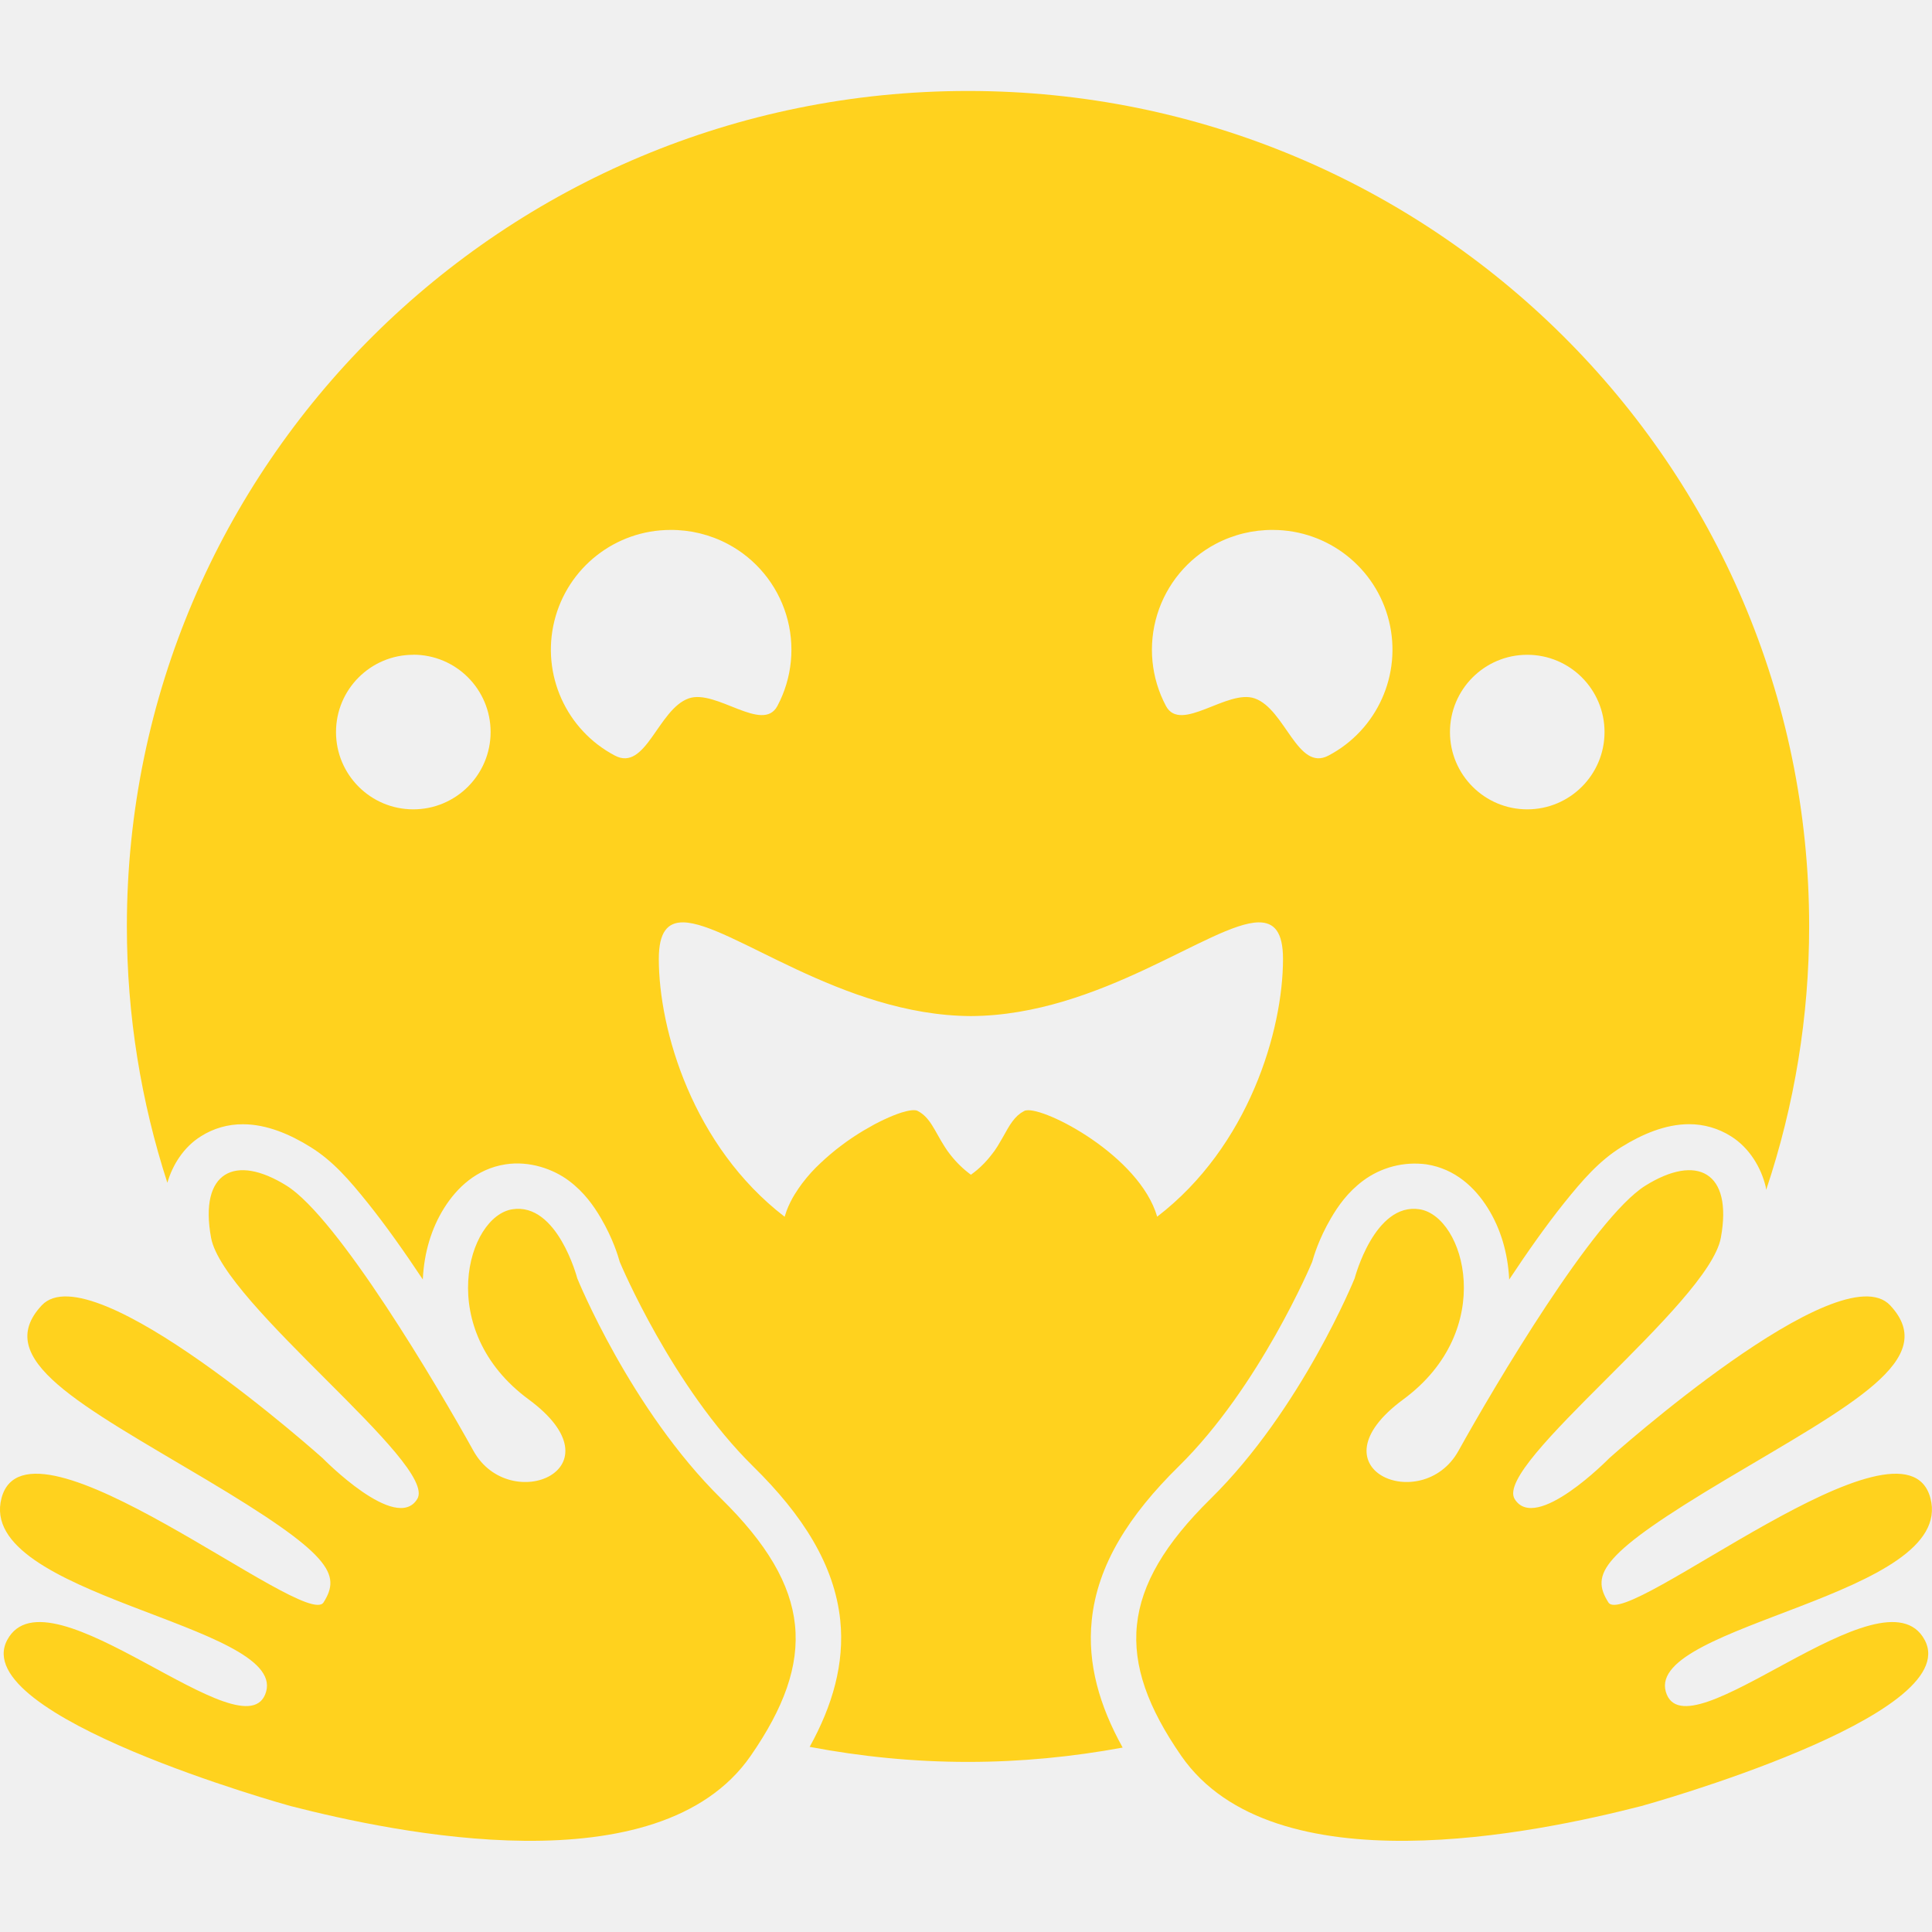
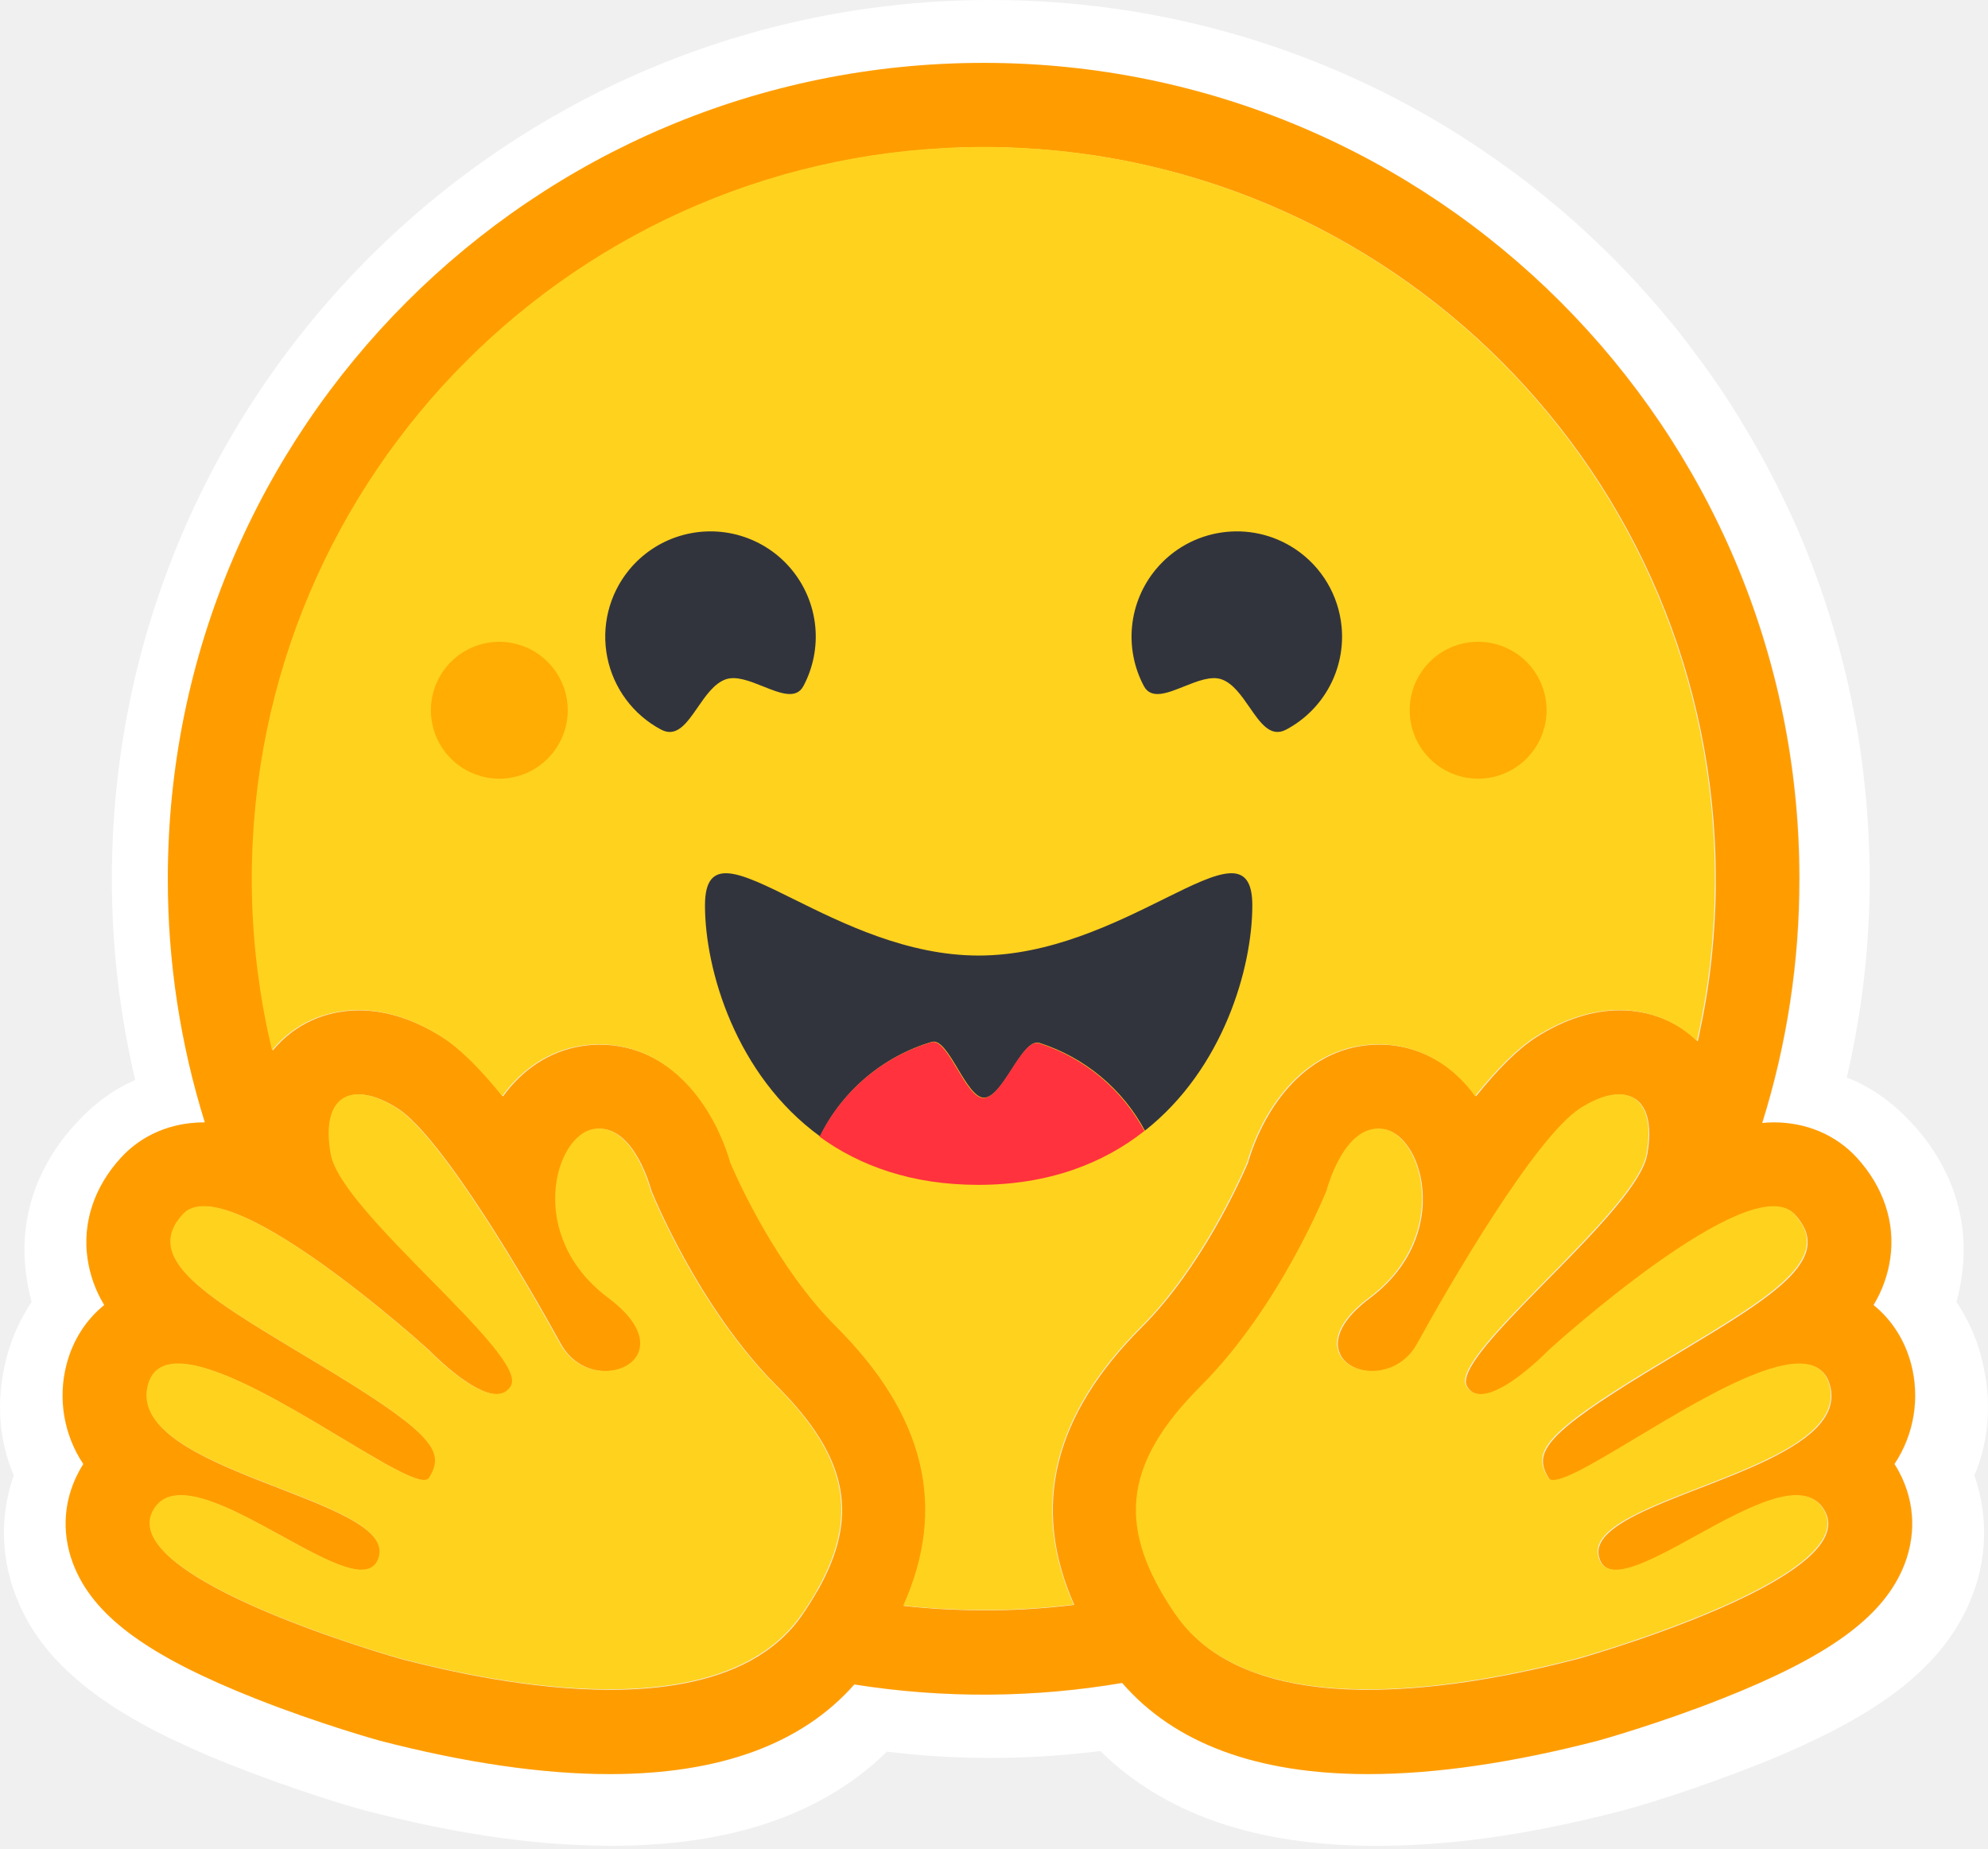
- <svg xmlns="http://www.w3.org/2000/svg" fill="#FFD21E" role="img" viewBox="0 0 24 24">
-   <path d="M12.025 1.13c-5.77 0-10.449 4.647-10.449 10.378 0 1.112.178 2.181.503 3.185.064-.222.203-.444.416-.577a.96.96 0 0 1 .524-.15c.293 0 .584.124.84.284.278.173.48.408.71.694.226.282.458.611.684.951v-.014c.017-.324.106-.622.264-.874s.403-.487.762-.543c.3-.047.596.06.787.203s.31.313.4.467c.15.257.212.468.233.542.01.026.653 1.552 1.657 2.54.616.605 1.01 1.223 1.082 1.912.055.537-.096 1.059-.38 1.572.637.121 1.294.187 1.967.187.657 0 1.298-.063 1.921-.178-.287-.517-.44-1.041-.384-1.581.07-.69.465-1.307 1.081-1.913 1.004-.987 1.647-2.513 1.657-2.539.021-.074.083-.285.233-.542.09-.154.208-.323.4-.467a1.08 1.08 0 0 1 .787-.203c.359.056.604.29.762.543s.247.55.265.874v.015c.225-.34.457-.67.683-.952.23-.286.432-.52.71-.694.257-.16.547-.284.84-.285a.97.97 0 0 1 .524.151c.228.143.373.388.43.625l.006.04a10.3 10.3 0 0 0 .534-3.273c0-5.731-4.678-10.378-10.449-10.378M8.327 6.583a1.5 1.5 0 0 1 .713.174 1.487 1.487 0 0 1 .617 2.013c-.183.343-.762-.214-1.102-.094-.38.134-.532.914-.917.71a1.487 1.487 0 0 1 .69-2.803m7.486 0a1.487 1.487 0 0 1 .689 2.803c-.385.204-.536-.576-.916-.71-.34-.12-.92.437-1.103.094a1.487 1.487 0 0 1 .617-2.013 1.5 1.5 0 0 1 .713-.174m-10.68 1.55a.96.96 0 1 1 0 1.921.96.96 0 0 1 0-1.92m13.838 0a.96.96 0 1 1 0 1.92.96.96 0 0 1 0-1.92M8.489 11.458c.588.01 1.965 1.157 3.572 1.164 1.607-.007 2.984-1.155 3.572-1.164.196-.003.305.12.305.454 0 .886-.424 2.328-1.563 3.202-.22-.756-1.396-1.366-1.63-1.32q-.011.001-.02.006l-.044.026-.01.008-.03.024q-.018.017-.035.036l-.032.04a1 1 0 0 0-.058.09l-.014.025q-.049.088-.11.19a1 1 0 0 1-.083.116 1.2 1.2 0 0 1-.173.18q-.035.029-.075.058a1.3 1.3 0 0 1-.251-.243 1 1 0 0 1-.076-.107c-.124-.193-.177-.363-.337-.444-.034-.016-.104-.008-.2.022q-.094.03-.216.087-.06.028-.125.063l-.13.074q-.067.04-.136.086a3 3 0 0 0-.135.096 3 3 0 0 0-.26.219 2 2 0 0 0-.12.121 2 2 0 0 0-.106.128l-.002.002a2 2 0 0 0-.09.132l-.001.001a1.2 1.2 0 0 0-.105.212q-.013.036-.024.073c-1.139-.875-1.563-2.317-1.563-3.203 0-.334.109-.457.305-.454m.836 10.354c.824-1.19.766-2.082-.365-3.194-1.13-1.112-1.789-2.738-1.789-2.738s-.246-.945-.806-.858-.97 1.499.202 2.362c1.173.864-.233 1.45-.685.64-.45-.812-1.683-2.896-2.322-3.295s-1.089-.175-.938.647 2.822 2.813 2.562 3.244-1.176-.506-1.176-.506-2.866-2.567-3.49-1.898.473 1.23 2.037 2.16c1.564.932 1.686 1.178 1.464 1.53s-3.675-2.511-4-1.297c-.323 1.214 3.524 1.567 3.287 2.405-.238.839-2.71-1.587-3.216-.642-.506.946 3.49 2.056 3.522 2.064 1.29.33 4.568 1.028 5.713-.624m5.349 0c-.824-1.19-.766-2.082.365-3.194 1.13-1.112 1.789-2.738 1.789-2.738s.246-.945.806-.858.97 1.499-.202 2.362c-1.173.864.233 1.45.685.64.451-.812 1.683-2.896 2.322-3.295s1.089-.175.938.647-2.822 2.813-2.562 3.244 1.176-.506 1.176-.506 2.866-2.567 3.49-1.898-.473 1.23-2.037 2.16c-1.564.932-1.686 1.178-1.464 1.53s3.675-2.511 4-1.297c.323 1.214-3.524 1.567-3.287 2.405.238.839 2.71-1.587 3.216-.642.506.946-3.49 2.056-3.522 2.064-1.29.33-4.568 1.028-5.713-.624" />
+ <svg xmlns="http://www.w3.org/2000/svg" viewBox="0 0 256 238">
+   <path fill="#fff" d="M255.138 174.711a23.6 23.6 0 0 0-3.2-7.075q.468-1.713.707-3.47c1.029-7.428-1.545-14.232-6.4-19.49c-2.629-2.874-5.446-4.771-8.431-5.936a112.6 112.6 0 0 0 2.956-25.57c0-3.93-.223-7.78-.595-11.574a136 136 0 0 0-.705-5.67a113 113 0 0 0-3.794-16.42a114 114 0 0 0-3.795-10.41a114 114 0 0 0-7.51-14.605a102 102 0 0 0-6.1-9.026a86 86 0 0 0-3.361-4.283a112 112 0 0 0-11.229-11.793a86 86 0 0 0-4.119-3.556a102 102 0 0 0-4.256-3.363a120 120 0 0 0-9.028-6.1C169.148 5.968 149.06 0 127.582 0C65.069 0 14.403 50.666 14.403 113.178a112.6 112.6 0 0 0 3.01 25.88c-2.685 1.166-5.26 2.982-7.645 5.611c-4.853 5.26-7.428 12.037-6.398 19.466c.155 1.181.392 2.35.705 3.498a23.6 23.6 0 0 0-3.2 7.078c-1.491 5.67-1 10.782.895 15.265c-2.06 5.856-1.545 12.09 1.139 17.514c1.951 3.959 4.745 7.02 8.187 9.759c4.093 3.253 9.217 6.019 15.4 8.67c7.374 3.145 16.372 6.1 20.461 7.184c10.573 2.738 20.71 4.473 30.989 4.557c14.643.136 27.247-3.307 36.272-12.116c4.434.543 8.896.815 13.362.814c4.72-.01 9.435-.308 14.121-.89c9.005 8.865 21.654 12.34 36.347 12.2c10.273-.082 20.41-1.817 30.951-4.56c4.12-1.083 13.114-4.038 20.498-7.181c6.181-2.658 11.304-5.422 15.426-8.672c3.416-2.737 6.206-5.8 8.16-9.759c2.71-5.42 3.199-11.656 1.165-17.514c1.878-4.479 2.366-9.603.875-15.265zm-10.49 14.88c2.077 3.94 2.21 8.395.377 12.541c-2.78 6.288-9.683 11.239-23.096 16.558c-8.337 3.307-15.973 5.42-16.035 5.44c-11.028 2.86-21.007 4.313-29.634 4.313c-14.295 0-24.935-3.945-31.685-11.736a106.3 106.3 0 0 1-34.494.195c-6.755 7.662-17.328 11.54-31.511 11.54c-8.635 0-18.608-1.451-29.634-4.312c-.068-.02-7.7-2.133-16.035-5.44c-13.412-5.317-20.311-10.265-23.096-16.558c-1.833-4.148-1.7-8.601.377-12.542q.289-.549.618-1.068a15.9 15.9 0 0 1-2.148-12.855c.825-3.135 2.53-5.743 4.845-7.616a15.9 15.9 0 0 1-2.15-5.994c-.666-4.617.865-9.227 4.313-12.99c2.684-2.925 6.479-4.534 10.682-4.534h.111a105 105 0 0 1-4.764-31.375C21.689 55.146 68.725 8.11 126.738 8.11c58.025 0 105.049 47.036 105.049 105.048a105 105 0 0 1-4.797 31.45q.76-.076 1.492-.077c4.201 0 7.997 1.609 10.68 4.534c3.447 3.755 4.982 8.37 4.314 12.99a15.9 15.9 0 0 1-2.15 5.995c2.314 1.872 4.02 4.48 4.845 7.616a15.94 15.94 0 0 1-2.148 12.855c.22.34.428.699.618 1.064z" />
+   <path fill="#ff9d00" d="M243.95 188.509a15.94 15.94 0 0 0 2.149-12.856c-.826-3.135-2.531-5.743-4.846-7.616a15.9 15.9 0 0 0 2.15-5.994c.667-4.616-.864-9.227-4.312-12.99c-2.684-2.924-6.48-4.534-10.682-4.534q-.731 0-1.491.076a105 105 0 0 0 4.788-31.449c0-58.012-47.037-105.049-105.05-105.049S21.609 55.121 21.609 113.146a105 105 0 0 0 4.764 31.374h-.111c-4.202 0-7.997 1.61-10.68 4.535c-3.446 3.755-4.98 8.368-4.314 12.99a15.9 15.9 0 0 0 2.15 5.993c-2.314 1.874-4.02 4.482-4.844 7.618a15.92 15.92 0 0 0 2.15 12.857a14 14 0 0 0-.617 1.067c-2.076 3.942-2.21 8.396-.377 12.543c2.778 6.286 9.683 11.239 23.096 16.557c8.337 3.307 15.973 5.42 16.035 5.44c11.028 2.86 21.007 4.314 29.634 4.314c14.183 0 24.761-3.878 31.51-11.542a106.3 106.3 0 0 0 34.495-.195c6.746 7.791 17.39 11.737 31.685 11.737c8.634 0 18.608-1.453 29.634-4.313c.067-.02 7.7-2.134 16.035-5.441c13.413-5.315 20.311-10.269 23.096-16.557c1.833-4.148 1.7-8.602-.377-12.543q-.287-.554-.619-1.067zm-138.722 16.383a42 42 0 0 1-1.868 2.977c-1.747 2.557-4.044 4.51-6.709 5.963c-5.098 2.778-11.548 3.75-18.098 3.75c-10.352 0-20.97-2.423-26.912-3.966c-.292-.076-36.458-10.293-31.884-18.994c.77-1.462 2.04-2.046 3.636-2.046c6.448 0 18.185 9.601 23.232 9.601c1.126 0 1.922-.48 2.246-1.65c2.15-7.714-32.679-10.955-29.745-22.127c.518-1.976 1.921-2.778 3.896-2.778c8.524-.001 27.658 14.991 31.66 14.991c.308 0 .528-.09.647-.278l.052-.086c1.877-3.101.8-5.356-12.067-13.238l-1.236-.752c-14.158-8.571-24.102-13.723-18.446-19.876c.65-.711 1.57-1.026 2.69-1.026c1.33 0 2.937.445 4.707 1.19c7.478 3.153 17.837 11.754 22.176 15.5a168 168 0 0 1 2.028 1.79s5.482 5.7 8.797 5.7c.763 0 1.41-.299 1.849-1.043c2.351-3.963-21.828-22.288-23.195-29.846c-.924-5.123.648-7.718 3.558-7.718c1.383 0 3.07.588 4.934 1.77c5.78 3.67 16.943 22.847 21.032 30.306c1.37 2.5 3.708 3.557 5.815 3.557c4.18 0 7.448-4.155.383-9.436c-10.62-7.946-6.893-20.932-1.825-21.728q.325-.05.653-.052c4.609 0 6.642 7.943 6.642 7.943s5.958 14.966 16.197 25.196c9.29 9.284 10.586 16.905 5.175 26.402zm33.102 1.753l-.53.063l-.907.104q-.714.074-1.43.14l-.468.043l-.425.036l-.605.049q-.334.025-.668.047l-.666.045l-.147.008l-.524.031l-.223.012l-.621.03l-.723.03l-.656.023l-.438.012h-.22c-.138 0-.273.008-.41.01h-.217q-.204-.002-.41.007l-.555.006h-.778q-.915 0-1.826-.018l-.492-.01c-.14 0-.28-.008-.42-.012l-.52-.016l-.649-.025l-.583-.025l-.151-.006l-.556-.03q-.231-.012-.461-.026l-.36-.021a99 99 0 0 1-1.353-.096l-.473-.037l-.596-.051l-.698-.065q-.584-.054-1.167-.12h-.018c5.68-12.678 2.808-24.512-8.672-35.973c-7.528-7.517-12.542-18.62-13.574-21.057c-2.103-7.215-7.67-15.24-16.917-15.24q-1.174.003-2.334.186c-4.05.636-7.59 2.968-10.117 6.476c-2.728-3.394-5.382-6.093-7.781-7.618c-3.617-2.292-7.226-3.456-10.744-3.456c-4.388 0-8.312 1.802-11.047 5.072l-.068.083l-.154-.648l-.006-.027a92 92 0 0 1-1.31-6.727c0-.017 0-.031-.008-.046l-.077-.511l-.122-.83q-.049-.346-.094-.688q-.046-.344-.09-.689a70 70 0 0 1-.16-1.347l-.007-.056a97 97 0 0 1-.289-3.032l-.043-.585q-.02-.24-.034-.485c0-.037-.005-.076-.007-.11l-.041-.65q-.022-.352-.039-.704l-.035-.705l-.025-.615l-.007-.187l-.019-.57l-.013-.481c0-.193-.01-.387-.013-.58l-.01-.608c-.002-.202 0-.404-.005-.606c-.006-.204 0-.407 0-.61c0-52.022 42.176-94.198 94.21-94.198s94.21 42.176 94.21 94.197v1.217q-.001.306-.01.608c0 .17-.007.335-.012.504q-.001.226-.012.445c0 .19-.011.379-.017.569v.016l-.051 1.238l-.008.137l-.032.616l-.03.489a98 98 0 0 1-.271 3.47v.015q-.03.326-.066.65l-.166 1.51l-.064.507l-.078.594q-.042.326-.088.65l-.105.725l-.087.57l-.102.645q-.051.323-.11.644c-.043.214-.075.428-.112.643q-.111.641-.235 1.28q-.248 1.274-.521 2.541q-.069.315-.142.632c-2.651-2.577-6.161-3.98-10.035-3.98c-3.514 0-7.126 1.162-10.742 3.455c-2.4 1.524-5.052 4.224-7.783 7.619c-2.53-3.51-6.07-5.84-10.116-6.478a15 15 0 0 0-2.334-.184c-9.247 0-14.817 8.021-16.918 15.24c-1.043 2.437-6.052 13.536-13.586 21.07c-11.47 11.433-14.37 23.22-8.773 35.836zm97.255-25.37l-.037.11q-.038.106-.08.211a6.5 6.5 0 0 1-.55 1.026q-.311.465-.683.884c-.057.064-.112.128-.176.191q-.132.143-.272.282c-1.675 1.66-4.226 3.113-7.11 4.448q-.489.222-.993.444l-.333.147a66 66 0 0 1-1.362.58l-.694.287c-1.622.667-3.284 1.303-4.906 1.932l-.692.268l-.686.268q-.682.267-1.35.534l-.66.266l-.647.266l-.32.133q-.316.133-.626.266c-4.77 2.046-8.201 4.128-7.48 6.712q.03.11.067.21q.097.288.262.542q.098.154.223.285c.847.88 2.39.74 4.335.042q.238-.085.483-.183q.166-.064.334-.131l.168-.071c.445-.19.916-.4 1.398-.63c.12-.055.243-.11.364-.174c2.378-1.163 5.074-2.73 7.75-4.156q.616-.331 1.23-.646a57 57 0 0 1 2.025-1c2.533-1.192 4.914-2.037 6.83-2.037c.897 0 1.691.184 2.351.607l.11.073a3.6 3.6 0 0 1 1.023 1.101q.08.129.15.264c.946 1.795.154 3.656-1.698 5.48c-1.779 1.75-4.546 3.466-7.692 5.056q-.349.178-.704.35c-9.36 4.597-21.616 8.059-21.79 8.102c-3.267.847-7.938 1.96-13.201 2.791l-.78.12l-.126.02q-1.79.267-3.59.473l-.11.011a84 84 0 0 1-6.66.505h-.034q-1.208.044-2.416.043h-.927a59 59 0 0 1-3.68-.166q-.042.002-.088-.007a47 47 0 0 1-3.56-.42l-.9-.151q-.206-.037-.409-.077l-.032-.007a35 35 0 0 1-1.288-.27c-.247-.057-.496-.113-.74-.178l-.147-.039q-.182-.046-.36-.094l-.067-.018l-.384-.11l-.416-.122l-.05-.015l-.362-.11l-.407-.131q-.167-.058-.335-.112l-.245-.086q-.354-.124-.703-.259l-.221-.085l-.183-.074q-.528-.212-1.05-.445l-.23-.11l-.039-.018q-.123-.058-.245-.112a21 21 0 0 1-.477-.237l-.047-.024l-.23-.12a19 19 0 0 1-1.195-.679l-.214-.13c-.11-.068-.211-.136-.317-.204l-.278-.185a10 10 0 0 1-.3-.207l-.179-.127a17 17 0 0 1-.557-.416q-.145-.114-.288-.223q-.318-.255-.625-.525l-.009-.008q-.3-.26-.585-.534l-.01-.013q-.15-.14-.294-.287t-.286-.293q-.142-.149-.28-.304q-.134-.145-.264-.294l-.03-.034a19 19 0 0 1-1.258-1.634l-.154-.228q-.153-.226-.302-.453l-.293-.452a38 38 0 0 1-.712-1.145q-.122-.204-.24-.406q-.064-.11-.125-.222c-.04-.078-.09-.156-.133-.234l-.07-.123l-.043-.081a13 13 0 0 1-.246-.451q-.053-.1-.11-.2l-.113-.213l-.11-.212l-.214-.432l-.102-.212q-.109-.23-.212-.454q-.043-.092-.081-.183a14 14 0 0 1-.273-.63c-.058-.14-.111-.28-.169-.419q-.24-.615-.448-1.243q-.063-.185-.118-.372q-.134-.423-.243-.854a16 16 0 0 1-.232-1.011q-.064-.3-.11-.605q-.051-.3-.087-.599a16 16 0 0 1-.108-1.193c0-.066-.006-.133-.007-.199q-.01-.197-.011-.395c-.07-5.31 2.619-10.418 8.365-16.16c10.235-10.226 16.197-25.196 16.197-25.196s.16-.628.495-1.53q.167-.45.351-.893q.21-.5.453-.985l.047-.095q.311-.619.678-1.206c.056-.09.11-.181.175-.27q.272-.407.577-.789q.235-.293.498-.563c.594-.611 1.272-1.111 2.039-1.378l.097-.031q.096-.031.194-.06q.116-.03.23-.055l.036-.006a4 4 0 0 1 .49-.066h.015c.086 0 .172-.009.26-.009q.33.003.657.053c.922.145 1.8.695 2.557 1.542l.101.12q.37.433.67.92q.222.36.422.756c.053.112.104.214.155.324q.038.083.074.167q.074.166.141.34c.26.666.461 1.354.603 2.055q.226 1.137.262 2.297q.015.509 0 1.03q-.008.198-.022.398a14.9 14.9 0 0 1-.956 4.316c-.053.137-.112.276-.166.415a15 15 0 0 1-.929 1.855q-.3.51-.648 1.014l-.141.201a17 17 0 0 1-1.829 2.148q-.99.99-2.112 1.829a17 17 0 0 0-2.1 1.834c-1.869 1.962-2.304 3.691-1.884 5.002q.075.223.176.434c.155.305.356.584.598.828l.065.066q.103.1.214.19l.075.061a4.3 4.3 0 0 0 .573.372c.057.03.11.062.176.092q.413.204.858.33l.082.02l.11.03l.098.024l.103.022l.103.021l.098.016q.111.02.221.035l.073.01l.128.014l.08.007l.13.01h.077l.136.006h.432l.123-.006l.142-.009l.172-.016l.162-.02c.036 0 .073-.01.11-.016a6.3 6.3 0 0 0 1.973-.631a6.5 6.5 0 0 0 1.44-.993l.176-.167q.043-.04.082-.082a6 6 0 0 0 .484-.543a7.5 7.5 0 0 0 .707-1.068a283 283 0 0 1 7.646-13.064l.365-.586l.37-.586q.278-.445.555-.88l.188-.291l.374-.583q.753-1.165 1.513-2.306l.379-.567a134 134 0 0 1 2.271-3.265l.375-.515a68 68 0 0 1 2.552-3.308l.352-.42c.057-.07.11-.14.174-.208l.345-.399c.057-.065.111-.13.171-.193l.333-.377l.168-.182q.243-.262.492-.52c.112-.11.215-.222.323-.325a13 13 0 0 1 2.075-1.724l.173-.11l.175-.112q.168-.105.34-.2c2.94-1.667 5.373-1.79 6.773-.39c.849.848 1.317 2.254 1.293 4.21q.002.128-.008.262v.097q-.002.133-.014.27c0 .11-.013.222-.024.332c-.012.112-.017.197-.028.295q-.002.043-.01.086l-.03.262c0 .027 0 .053-.012.08q-.019.179-.051.354a5 5 0 0 1-.052.324l-.031.186a5 5 0 0 1-.126.523q-.143.481-.35.94q-.09.202-.188.397q-.202.404-.453.832q-.124.212-.26.431l-.14.222q-.212.333-.444.674q-.23.342-.497.695q-.345.471-.728.956l-.194.245a67 67 0 0 1-1.684 2.014l-.457.516l-.232.26q-.475.532-.956 1.056l-.246.266c-.163.177-.333.356-.496.533q-.251.27-.505.539l-.512.539l-.518.54q-.26.273-.522.544l-1.056 1.088c-5.04 5.17-10.352 10.322-12.149 13.536q-.18.315-.326.645c-.255.585-.361 1.084-.29 1.488q.037.201.14.377q.153.264.367.481q.097.098.208.18c.37.264.817.4 1.27.386h.143l.145-.01l.147-.018l.12-.017q.024-.002.049-.009l.11-.021l.03-.007l.122-.027l.174-.044l.155-.046q.152-.047.309-.105q.337-.12.66-.274q.082-.038.164-.08l.165-.082q.323-.164.648-.356q.258-.151.516-.316l.166-.111q.083-.052.165-.112l.166-.11l.087-.062l.238-.166c.223-.154.43-.312.642-.472l.019-.014l.333-.259c.456-.36.89-.723 1.281-1.065l.261-.23l.025-.022l.136-.12c.32-.288.606-.556.845-.779l.097-.094l.235-.223l.14-.137l.049-.05l.013-.013l.239-.24l.01-.01l.045-.04q.02-.022.053-.048l.018-.016l.047-.043l.252-.222l.142-.128q.106-.09.222-.202l.17-.149q.045-.038.091-.08l.178-.156l.262-.229l.138-.12c.541-.471 1.2-1.04 1.954-1.68l.31-.26l.512-.43l.522-.437c.684-.567 1.42-1.17 2.198-1.796l.51-.41q.655-.52 1.336-1.056q.272-.215.555-.427a143 143 0 0 1 4.677-3.466l.478-.332q.5-.347 1-.686l.303-.205q.896-.605 1.809-1.182l.302-.19l.3-.187q.45-.279.894-.547l.297-.176l.596-.347q.292-.17.583-.333l.117-.066l.462-.252q.288-.157.574-.304l.286-.146l.276-.14q.948-.477 1.928-.88q.135-.055.266-.112q.263-.11.522-.2q.26-.088.511-.179q.228-.075.445-.143l.048-.015q.117-.035.232-.065l.022-.007q.235-.066.471-.123h.013q.348-.084.68-.14q.113-.02.222-.035q.323-.048.648-.07q.205-.014.411-.013h.105q.207 0 .406.022c.06 0 .122.011.181.02h.025q.09.01.18.029c.058.012.117.02.175.034h.02c.057.013.11.029.17.045c.475.128.91.37 1.273.703l.032.032l.063.062l.063.066a6.9 6.9 0 0 1 1.221 1.779l.049.11q.16.374.247.77c.162.734.118 1.5-.127 2.211q-.157.465-.387.899l-.102.184a10.3 10.3 0 0 1-1.366 1.805l-.112.118q-.368.39-.762.754q-.126.118-.256.235l-.132.12q-.411.363-.837.71q-.075.059-.149.121q-.295.24-.613.482a53 53 0 0 1-2.226 1.613q-.667.455-1.38.923q-1.327.87-2.676 1.706q-.388.241-.787.484c-2.445 1.505-5.156 3.113-8.047 4.862l-.748.455q-1.23.75-2.32 1.43l-.367.232l-.693.445q-.412.26-.802.514q-.294.189-.576.373l-.37.244q-.27.176-.538.357l-.174.11q-.276.184-.537.363l-.285.194l-.334.233l-.309.215q-.73.512-1.445 1.046l-.167.127q-.281.214-.544.422l-.229.182q-.578.465-1.05.89l-.154.142q-.134.121-.258.241l-.17.165l-.08.08q-.268.267-.52.548l-.081.095a8 8 0 0 0-.482.611l-.063.09a5.3 5.3 0 0 0-.426.746l-.042.09l-.026.064l-.022.054l-.028.076c-.009.026-.026.072-.036.112a3 3 0 0 0-.113.456l-.013.084l-.01.075l-.006.074v.39q-.002.049.008.1q0 .03.006.06c0 .031.009.064.012.097l.024.137v.006q.012.066.028.13q.017.068.037.139q.06.211.144.415c0 .01.008.021.012.031l.045.102q.091.213.204.415l.078.14l.082.142l.086.142l.05.066l.028.03l.03.027l.034.026q.034.024.07.044q.038.017.08.033q.045.015.09.026c.717.162 2.19-.432 4.149-1.466l.352-.187l.595-.324l.292-.162c.206-.112.419-.236.634-.36l.394-.222c2.59-1.49 5.683-3.406 8.88-5.275q.45-.263.9-.523l.604-.386q.453-.26.905-.514a99 99 0 0 1 3.905-2.106l.59-.3q.59-.29 1.166-.566a52 52 0 0 1 2.256-1.005l.417-.169l.05-.02c2.206-.874 4.206-1.414 5.824-1.414q.526-.004 1.046.085h.01c.111.02.212.043.314.069h.019q.224.054.437.139q.17.062.328.147a3.1 3.1 0 0 1 1.227 1.12q.165.25.281.527q.069.157.128.333c.04.12.075.234.11.357a4.86 4.86 0 0 1-.074 2.866z" />
+   <path fill="#ffd21e" d="M220.83 113.728v-.61c0-52.02-42.163-94.197-94.197-94.197c-52.02 0-94.21 42.177-94.21 94.198l-.002.204v.405q.01.303.008.608l.007.447l.002.162l.007.221q.005.179.006.357l.012.483l.02.568l.006.187l.025.588v.027l.035.687v.018q.019.353.04.703q.019.326.04.65l.005.04q.016.276.037.556l.004.048q.019.27.04.537l.003.035l.025.311q.111 1.344.261 2.686l.006.056l.075.656l.086.692a85 85 0 0 0 .304 2.206l.006.034q.14.937.301 1.87q.464 2.706 1.09 5.38l.005.029l.04.168l.114.478l.069-.083c2.734-3.27 6.657-5.072 11.047-5.072c3.517 0 7.127 1.163 10.743 3.456c2.4 1.524 5.052 4.224 7.782 7.618c2.525-3.509 6.066-5.84 10.115-6.476a15 15 0 0 1 2.335-.185c9.244 0 14.817 8.023 16.918 15.24c1.037 2.438 6.047 13.536 13.598 21.057c11.48 11.47 14.357 23.307 8.672 35.973h.018q.582.064 1.168.118q.349.035.697.065l.082.007q.256.024.513.044l.473.038q.674.052 1.355.096l.358.021l.284.016l.178.01l.554.03l.152.006l.584.025l.648.025l.522.015l.087.004q.165.006.332.008l.118.003q1.1.026 2.199.026h.778l.557-.006q.204-.01.409-.008h.216l.188-.003q.11-.005.221-.005h.223l.436-.013l.656-.022l.724-.031l.621-.03l.223-.013l.33-.018l.194-.011l.146-.01l.667-.044q.334-.02.668-.048l.604-.048l.426-.036l.466-.042q.719-.067 1.431-.142q.454-.05.906-.103l.531-.063c-5.592-12.617-2.697-24.4 8.736-35.824c7.535-7.53 12.542-18.633 13.587-21.07c2.104-7.216 7.667-15.24 16.917-15.24q1.175.002 2.335.186c4.046.636 7.587 2.968 10.117 6.476c2.73-3.395 5.382-6.095 7.781-7.619c3.616-2.293 7.228-3.455 10.742-3.455c3.874 0 7.385 1.404 10.037 3.98q.218-.973.42-1.95q.123-.609.242-1.222q.147-.754.274-1.512q.033-.205.072-.411q.06-.321.11-.644l.014-.082l.088-.563l.087-.57l.002-.007l.103-.718q.038-.272.074-.546l.015-.105l.077-.594l.064-.506q.058-.5.112-1q.024-.2.043-.402l.013-.108q.034-.333.064-.666l.05-.517q.154-1.718.251-3.441v-.008l.034-.609l.006-.136l.025-.578q.014-.327.026-.66v-.017l.006-.16a9 9 0 0 0 .011-.409l.003-.056q.009-.191.01-.389l.003-.112q.007-.195.008-.39l.002-.11q.007-.25.008-.5zm-117.553 94.11c7.459-10.941 6.93-19.155-3.306-29.385s-16.196-25.197-16.196-25.197s-2.224-8.691-7.296-7.892c-5.071.798-8.792 13.786 1.826 21.729c10.618 7.949-2.112 13.337-6.199 5.88c-4.088-7.462-15.24-26.64-21.032-30.306c-5.785-3.668-9.854-1.612-8.49 5.948c.678 3.753 6.977 10.157 12.866 16.134c5.971 6.073 11.516 11.71 10.332 13.699c-2.353 3.962-10.64-4.656-10.64-4.656s-25.955-23.617-31.599-17.464c-5.207 5.672 2.823 10.494 15.203 17.924q1.58.949 3.246 1.956c14.159 8.572 15.265 10.833 13.251 14.07c-.742 1.2-5.482-1.646-11.311-5.147c-9.939-5.966-23.046-13.835-24.898-6.791c-1.603 6.094 8.038 9.828 16.78 13.213c7.285 2.822 13.947 5.402 12.965 8.905c-1.015 3.631-6.52.603-12.542-2.708c-6.756-3.718-14.158-7.792-16.582-3.195c-4.58 8.689 31.586 18.919 31.884 18.993c11.684 3.031 41.356 9.453 51.735-5.746zm48.055 0c-7.46-10.941-6.93-19.155 3.306-29.385s16.196-25.197 16.196-25.197s2.223-8.691 7.294-7.892c5.072.798 8.794 13.786-1.826 21.729c-10.619 7.943 2.112 13.337 6.2 5.88c4.088-7.462 15.24-26.64 21.02-30.306s9.855-1.612 8.492 5.948c-.678 3.753-6.978 10.158-12.866 16.147c-5.97 6.07-11.515 11.708-10.33 13.698c2.351 3.963 10.646-4.66 10.646-4.66s25.954-23.618 31.598-17.465c5.207 5.672-2.824 10.495-15.203 17.925a847 847 0 0 0-3.245 1.954c-14.158 8.57-15.265 10.833-13.25 14.071c.741 1.198 5.481-1.647 11.31-5.146c9.939-5.967 23.045-13.835 24.898-6.793c1.602 6.094-8.04 9.83-16.781 13.213c-7.285 2.822-13.947 5.401-12.965 8.905c1.015 3.631 6.518.602 12.53-2.71c6.755-3.717 14.158-7.792 16.582-3.194c4.579 8.695-31.586 18.919-31.884 18.993c-11.685 3.04-41.356 9.461-51.723-5.737z" />
+   <path fill="#32343d" d="M157.311 87.475c1.468.52 2.56 2.102 3.6 3.606c1.405 2.035 2.712 3.927 4.719 2.86a13.545 13.545 0 0 0 7.128-13.266a13.55 13.55 0 0 0-5.935-9.956a13.56 13.56 0 0 0-18.015 2.634a13.57 13.57 0 0 0-3.028 7.262a13.56 13.56 0 0 0 1.517 7.721c.93 1.75 2.994.925 5.171.054c1.708-.683 3.486-1.394 4.843-.915m-63.867.001c-1.468.52-2.562 2.102-3.6 3.606c-1.406 2.034-2.713 3.927-4.72 2.86a13.55 13.55 0 0 1-6.92-9.295a13.56 13.56 0 0 1 2.789-11.248a13.557 13.557 0 0 1 23.986 7.216a13.55 13.55 0 0 1-1.52 7.721c-.932 1.75-2.995.924-5.173.053c-1.707-.683-3.484-1.394-4.842-.914zm53.985 58.112c10.122-7.975 13.835-20.995 13.835-29.012c0-6.34-4.266-4.345-11.094-.965l-.384.191c-6.269 3.104-14.618 7.236-23.767 7.236c-9.16 0-17.502-4.133-23.767-7.237c-7.049-3.492-11.47-5.682-11.47.776c0 8.272 3.955 21.852 14.817 29.746a23.55 23.55 0 0 1 14.386-12.165c1.084-.323 2.2 1.543 3.344 3.452c1.103 1.844 2.229 3.728 3.376 3.728c1.22 0 2.422-1.857 3.594-3.67c1.224-1.895 2.418-3.742 3.572-3.373a23.57 23.57 0 0 1 13.562 11.29z" />
+   <path fill="#ff323d" d="M147.367 145.624c-5.272 4.154-12.279 6.94-21.405 6.94c-8.573 0-15.277-2.459-20.423-6.202a23.58 23.58 0 0 1 14.387-12.164c2.13-.635 4.384 7.18 6.718 7.18c2.5 0 4.908-7.765 7.168-7.043a23.6 23.6 0 0 1 13.561 11.29z" />
+   <path fill="#ffad03" d="M69.217 98.762a8.8 8.8 0 0 1-6.623 1.335a8.81 8.81 0 0 1-6.939-6.931a8.82 8.82 0 0 1 1.328-6.626a8.812 8.812 0 0 1 15.96 6.615a8.8 8.8 0 0 1-3.726 5.607m126.044 0a8.8 8.8 0 0 1-6.623 1.335a8.81 8.81 0 0 1-6.939-6.931a8.812 8.812 0 1 1 13.562 5.596" />
</svg>
